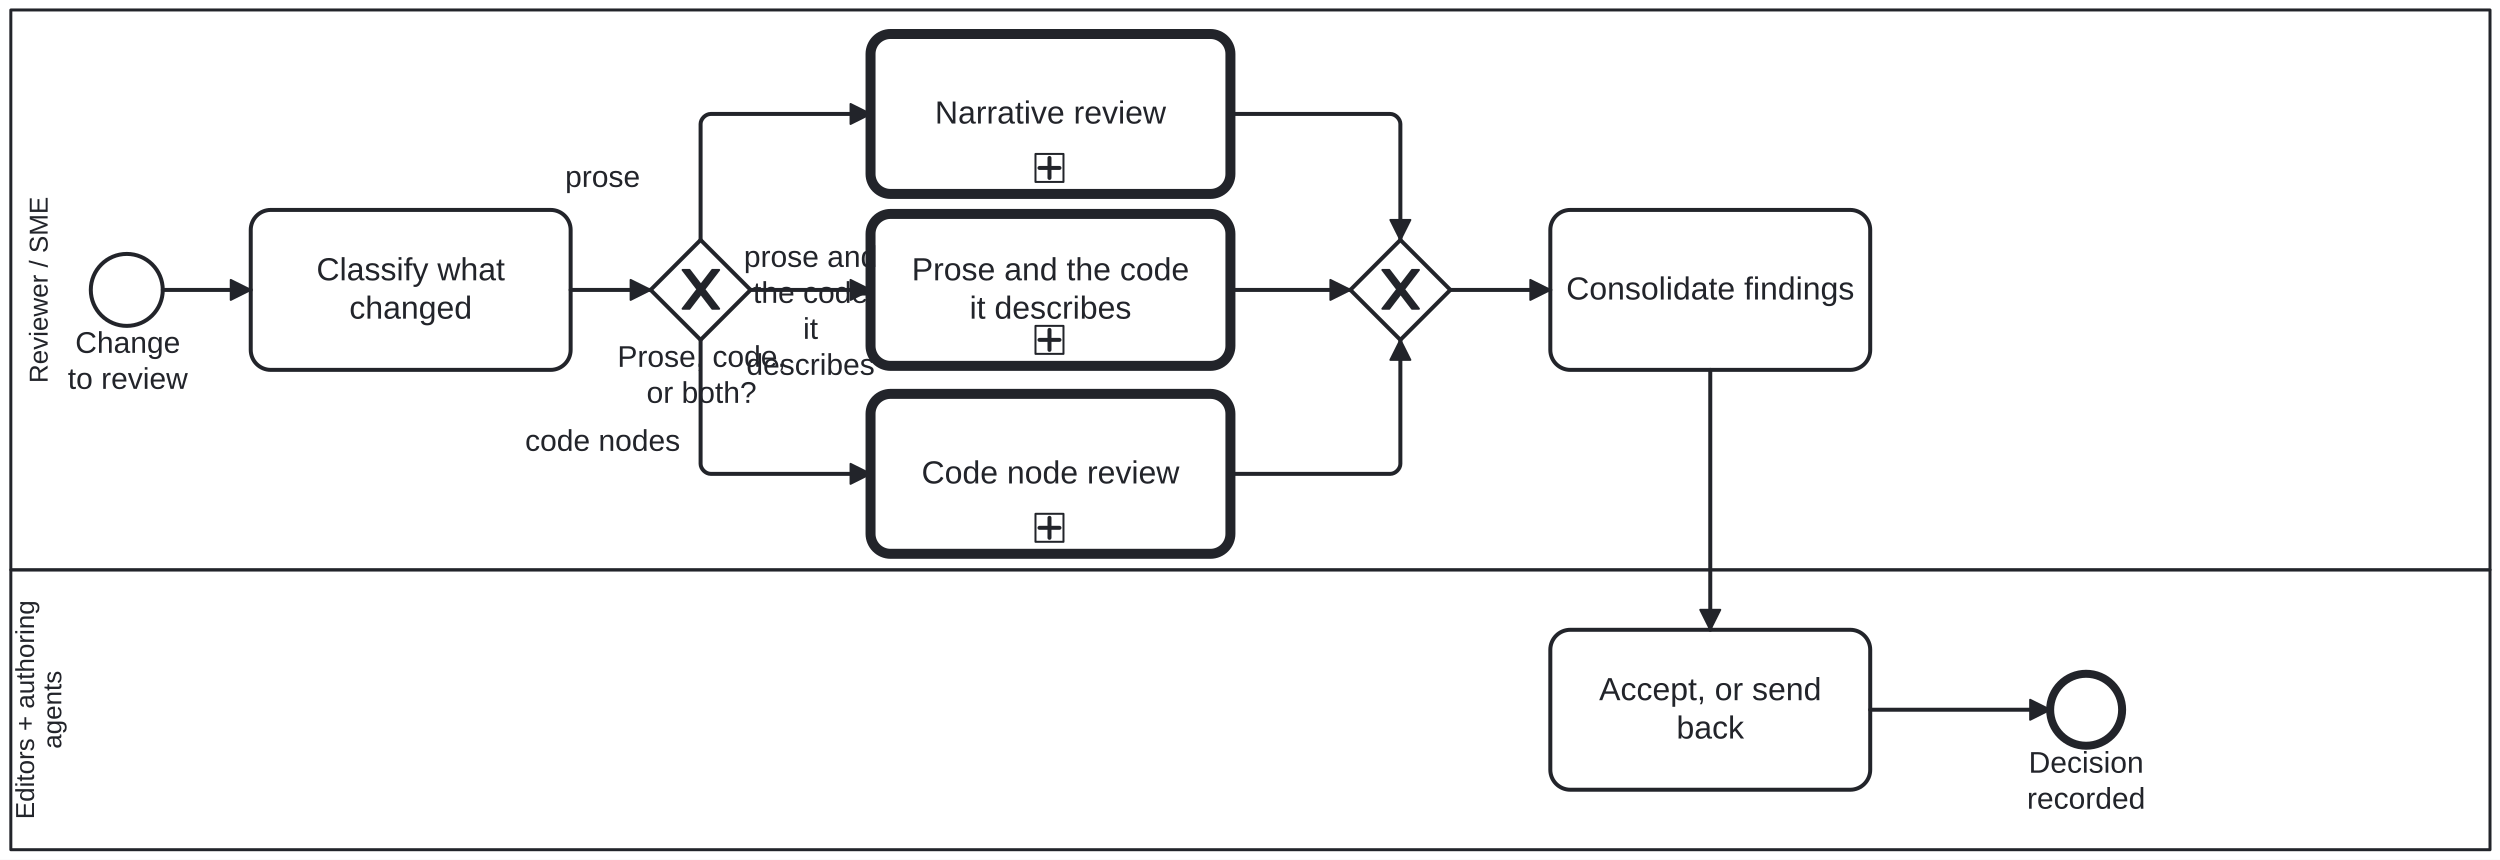
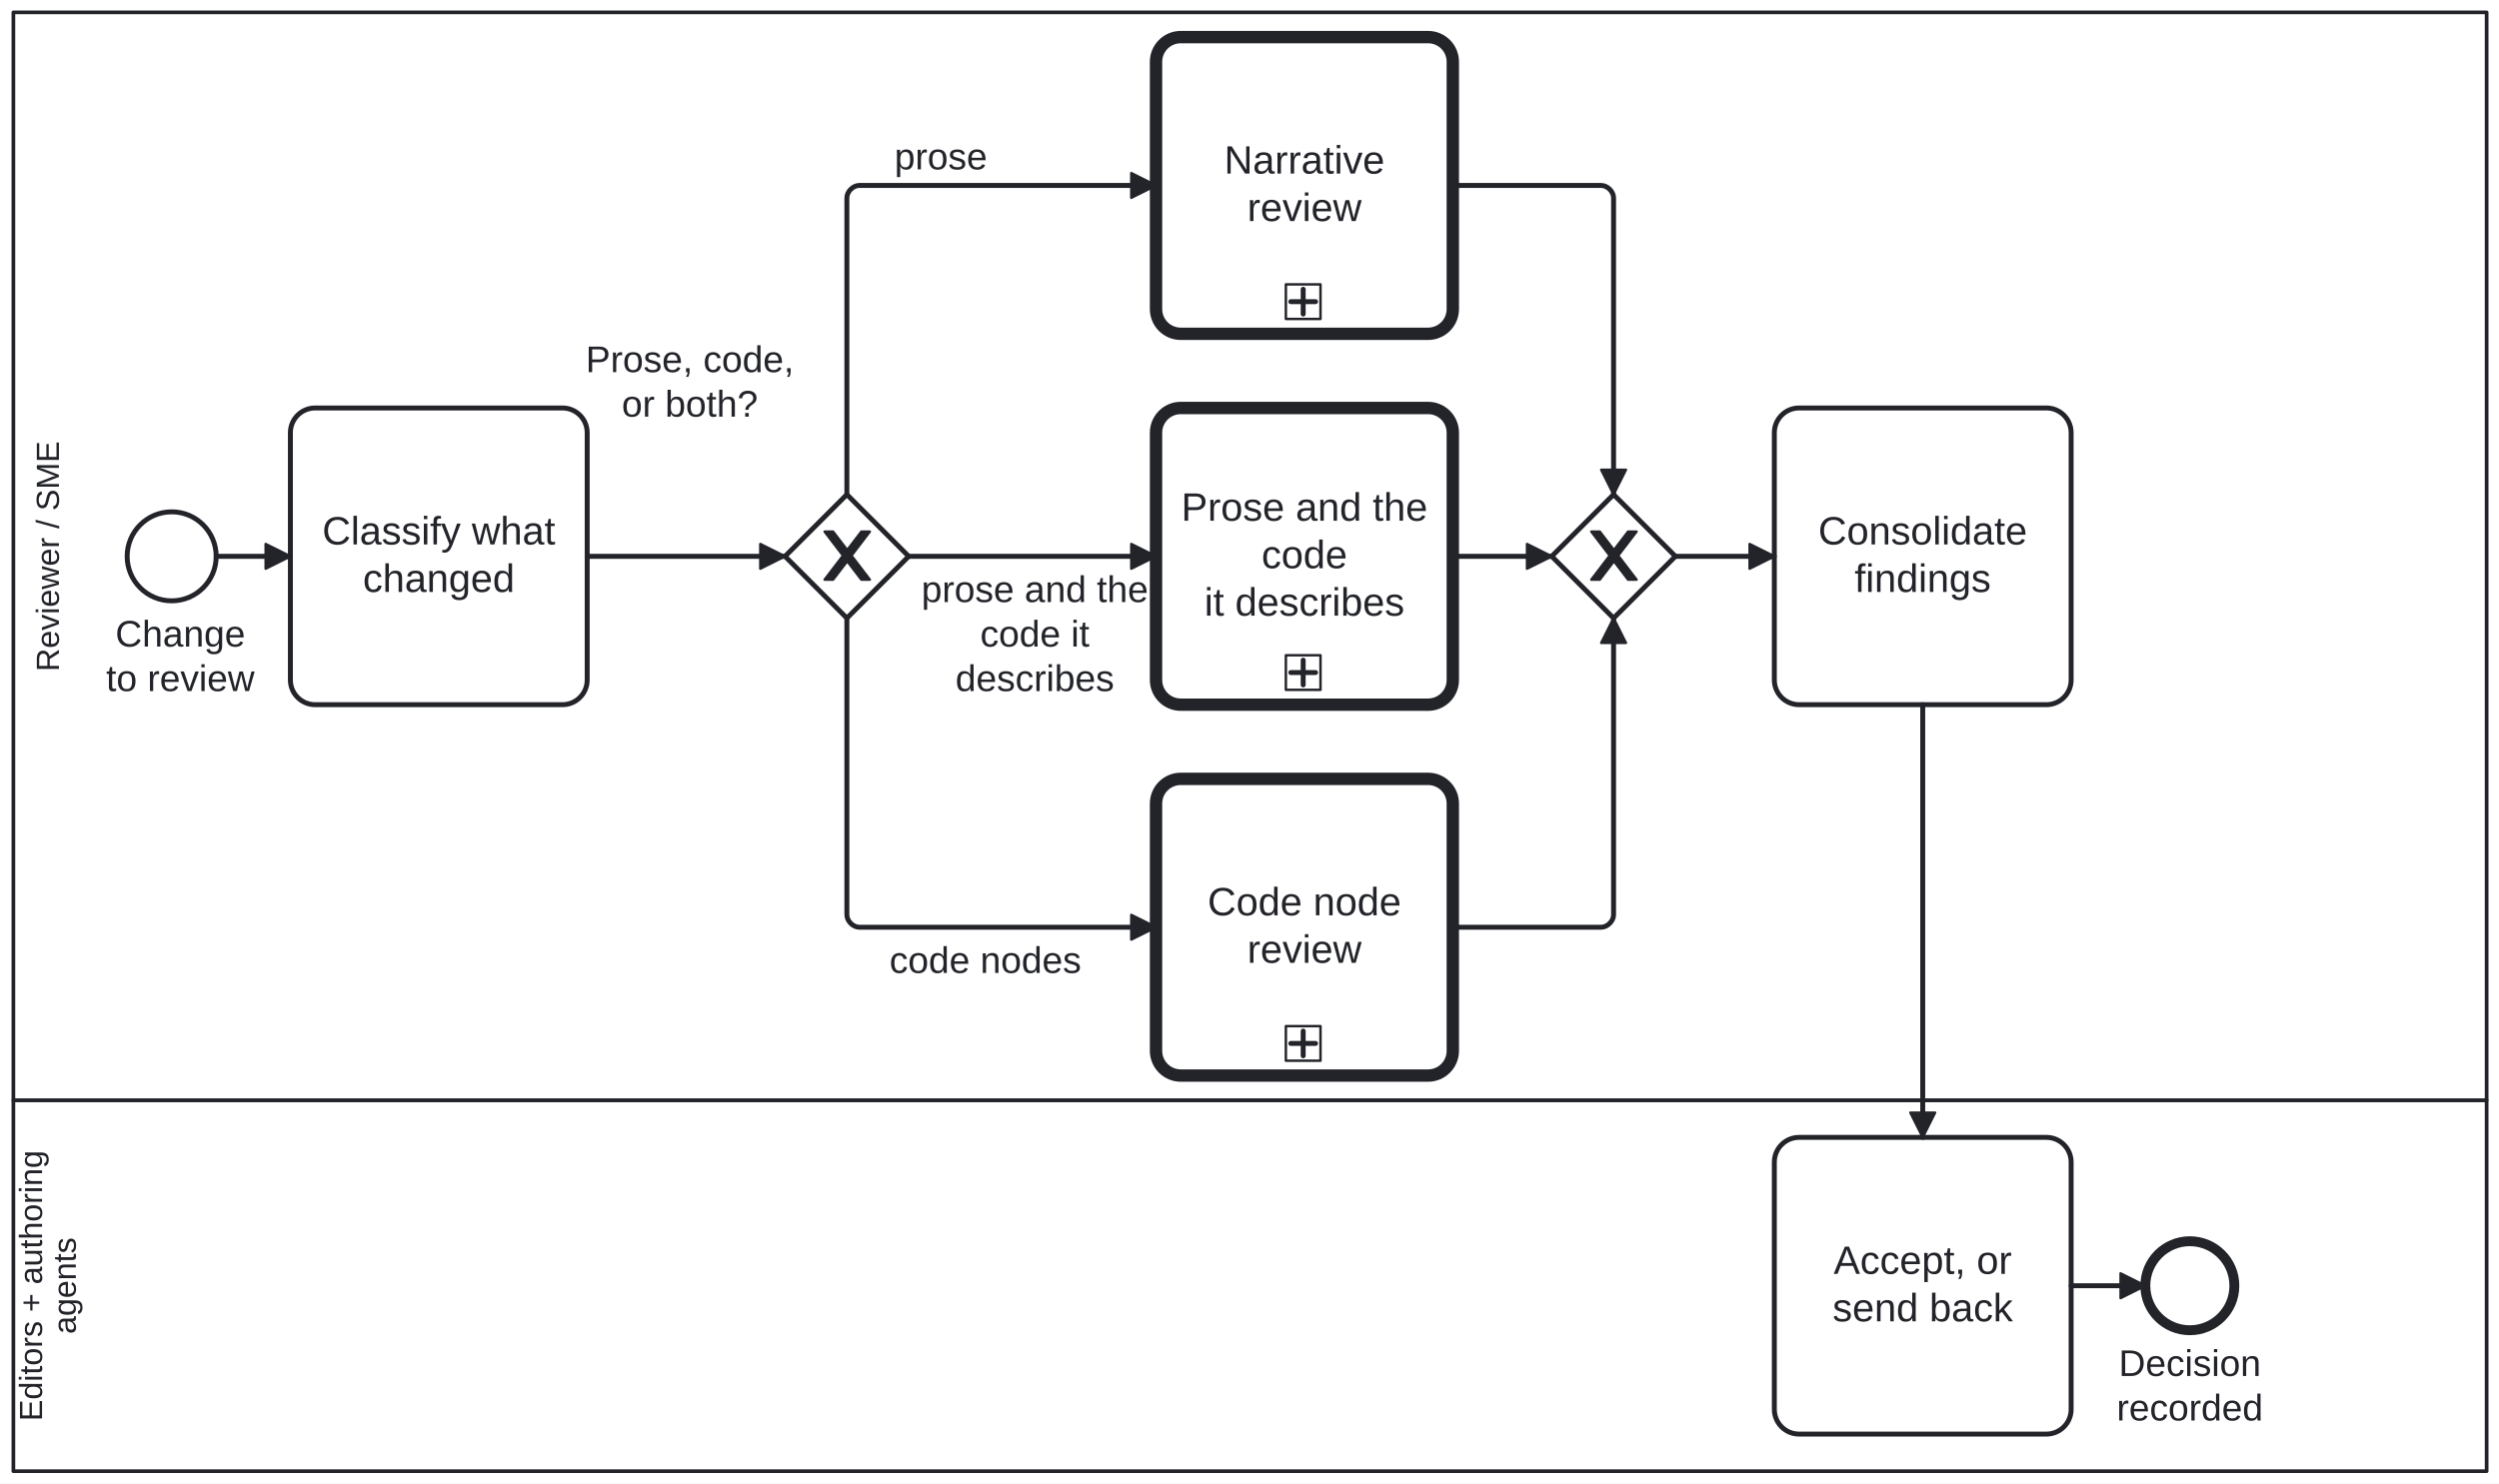
- <svg xmlns="http://www.w3.org/2000/svg" width="100%" style="max-width:100%;height:auto" viewBox="154.587 75 1250.412 430" version="1.1">
-   <rect x="154.587" y="75" width="1250.412" height="430" fill="#ffffff" />
-   <g class="djs-group">
-     <g class="djs-element djs-shape" data-element-id="Lane_EditorDecides" style="display: block;" transform="matrix(1 0 0 1 160 360)">
-       <g class="djs-visual">
-         <rect x="0" y="0" width="1240" height="140" rx="0" ry="0" style="stroke-linecap: round; stroke-linejoin: round; stroke: rgb(34, 36, 42); stroke-width: 1.5px; fill: white; fill-opacity: 0.25;" />
-         <text lineHeight="1.05" class="djs-label" transform="matrix(-1.83697e-16 -1 1 -1.83697e-16 0 140)" style="font-family: Arial, sans-serif; font-size: 13px; font-weight: normal; fill: rgb(34, 36, 42);">
-           <tspan x="15.258" y="11.588">Editors + authoring </tspan>
-           <tspan x="50.484" y="25.238">agents</tspan>
-         </text>
-       </g>
-       <rect class="djs-hit djs-hit-all" x="0" y="0" width="1240" height="140" style="fill: none; stroke-opacity: 0; stroke: white; stroke-width: 15px;" />
+ <svg xmlns="http://www.w3.org/2000/svg" width="100%" style="max-width:100%;height:auto" viewBox="154.587 75 1010.412 600" version="1.1">
+   <rect x="154.587" y="75" width="1010.412" height="600" fill="#ffffff" />
+   <g class="djs-group">
+     <g class="djs-element djs-shape" data-element-id="Lane_EditorDecides" style="display: block;" transform="matrix(1 0 0 1 160 520)">
+       <g class="djs-visual">
+         <rect x="0" y="0" width="1000" height="150" rx="0" ry="0" style="stroke-linecap: round; stroke-linejoin: round; stroke: rgb(34, 36, 42); stroke-width: 1.5px; fill: white; fill-opacity: 0.25;" />
+         <text lineHeight="1.05" class="djs-label" transform="matrix(-1.83697e-16 -1 1 -1.83697e-16 0 150)" style="font-family: Arial, sans-serif; font-size: 13px; font-weight: normal; fill: rgb(34, 36, 42);">
+           <tspan x="20.258" y="11.588">Editors + authoring </tspan>
+           <tspan x="55.484" y="25.238">agents</tspan>
+         </text>
+       </g>
+       <rect class="djs-hit djs-hit-all" x="0" y="0" width="1000" height="150" style="fill: none; stroke-opacity: 0; stroke: white; stroke-width: 15px;" />
    </g>
  </g>
  <g class="djs-group">
    <g class="djs-element djs-shape" data-element-id="Lane_Reviewer" style="display: block;" transform="matrix(1 0 0 1 160 80)">
      <g class="djs-visual">
-         <rect x="0" y="0" width="1240" height="280" rx="0" ry="0" style="stroke-linecap: round; stroke-linejoin: round; stroke: rgb(34, 36, 42); stroke-width: 1.5px; fill: white; fill-opacity: 0.25;" />
-         <text lineHeight="1.05" class="djs-label" transform="matrix(-1.83697e-16 -1 1 -1.83697e-16 0 280)" style="font-family: Arial, sans-serif; font-size: 13px; font-weight: normal; fill: rgb(34, 36, 42);">
-           <tspan x="93.405" y="18.413">Reviewer / SME</tspan>
-         </text>
-       </g>
-       <rect class="djs-hit djs-hit-all" x="0" y="0" width="1240" height="280" style="fill: none; stroke-opacity: 0; stroke: white; stroke-width: 15px;" />
-     </g>
-   </g>
-   <g class="djs-group">
-     <g class="djs-element djs-shape" data-element-id="Start_ChangeToReview" style="display: block;" transform="matrix(1 0 0 1 200 202)">
+         <rect x="0" y="0" width="1000" height="440" rx="0" ry="0" style="stroke-linecap: round; stroke-linejoin: round; stroke: rgb(34, 36, 42); stroke-width: 1.5px; fill: white; fill-opacity: 0.25;" />
+         <text lineHeight="1.05" class="djs-label" transform="matrix(-1.83697e-16 -1 1 -1.83697e-16 0 440)" style="font-family: Arial, sans-serif; font-size: 13px; font-weight: normal; fill: rgb(34, 36, 42);">
+           <tspan x="173.405" y="18.413">Reviewer / SME</tspan>
+         </text>
+       </g>
+       <rect class="djs-hit djs-hit-all" x="0" y="0" width="1000" height="440" style="fill: none; stroke-opacity: 0; stroke: white; stroke-width: 15px;" />
+     </g>
+   </g>
+   <g class="djs-group">
+     <g class="djs-element djs-shape" data-element-id="Start_ChangeToReview" style="display: block;" transform="matrix(1 0 0 1 206 282)">
      <g class="djs-visual">
        <circle cx="18" cy="18" r="18" style="stroke-linecap: round; stroke-linejoin: round; stroke: rgb(34, 36, 42); stroke-width: 2px; fill: white; fill-opacity: 0.95;" />
      </g>
      <rect class="djs-hit djs-hit-all" x="0" y="0" width="36" height="36" style="fill: none; stroke-opacity: 0; stroke: white; stroke-width: 15px;" />
    </g>
  </g>
  <g class="djs-group">
-     <g class="djs-element djs-shape" data-element-id="Start_ChangeToReview_label" style="display: block;" transform="matrix(1 0 0 1 188 238)">
+     <g class="djs-element djs-shape" data-element-id="Start_ChangeToReview_label" style="display: block;" transform="matrix(1 0 0 1 197 323)">
      <g class="djs-visual">
        <text lineHeight="1.2" class="djs-label" style="font-family: Arial, sans-serif; font-size: 15px; font-weight: normal; fill: rgb(34, 36, 42);">
          <tspan x="4.228" y="13.5">Change</tspan>
          <tspan x="0.489" y="31.5">to review</tspan>
        </text>
      </g>
      <rect class="djs-hit djs-hit-all" x="0" y="0" width="61" height="36" style="fill: none; stroke-opacity: 0; stroke: white; stroke-width: 15px;" />
    </g>
  </g>
  <g class="djs-group">
-     <g class="djs-element djs-shape" data-element-id="Task_ClassifyChange" style="display: block;" transform="matrix(1 0 0 1 280 180)">
-       <g class="djs-visual">
-         <rect x="0" y="0" width="160" height="80" rx="10" ry="10" style="stroke-linecap: round; stroke-linejoin: round; stroke: rgb(34, 36, 42); stroke-width: 2px; fill: white; fill-opacity: 0.95;" />
-         <text lineHeight="1.2" class="djs-label" style="font-family: Arial, sans-serif; font-size: 16px; font-weight: normal; fill: rgb(34, 36, 42);">
-           <tspan x="32.875" y="35.2">Classify what </tspan>
-           <tspan x="49.305" y="54.4">changed</tspan>
-         </text>
-       </g>
-       <rect class="djs-hit djs-hit-all" x="0" y="0" width="160" height="80" style="fill: none; stroke-opacity: 0; stroke: white; stroke-width: 15px;" />
-     </g>
-   </g>
-   <g class="djs-group">
-     <g class="djs-element djs-shape" data-element-id="GW_Kind" style="display: block;" transform="matrix(1 0 0 1 480 195)">
+     <g class="djs-element djs-shape" data-element-id="Task_ClassifyChange" style="display: block;" transform="matrix(1 0 0 1 272 240)">
+       <g class="djs-visual">
+         <rect x="0" y="0" width="120" height="120" rx="10" ry="10" style="stroke-linecap: round; stroke-linejoin: round; stroke: rgb(34, 36, 42); stroke-width: 2px; fill: white; fill-opacity: 0.95;" />
+         <text lineHeight="1.2" class="djs-label" style="font-family: Arial, sans-serif; font-size: 16px; font-weight: normal; fill: rgb(34, 36, 42);">
+           <tspan x="12.875" y="55.2">Classify what</tspan>
+           <tspan x="29.305" y="74.4">changed</tspan>
+         </text>
+       </g>
+       <rect class="djs-hit djs-hit-all" x="0" y="0" width="120" height="120" style="fill: none; stroke-opacity: 0; stroke: white; stroke-width: 15px;" />
+     </g>
+   </g>
+   <g class="djs-group">
+     <g class="djs-element djs-shape" data-element-id="GW_Kind" style="display: block;" transform="matrix(1 0 0 1 472 275)">
      <g class="djs-visual">
        <polygon points="25,0 50,25 25,50 0,25" style="stroke-linecap: round; stroke-linejoin: round; stroke: rgb(34, 36, 42); stroke-width: 2px; fill: white; fill-opacity: 0.95;" />
        <path d="m 16,15 7.429,9.714 -7.429,9.714 3.429,0 5.714,-7.464 5.714,7.464 3.429,0 -7.429,-9.714 7.429,-9.714 -3.429,0 -5.714,7.464 -5.714,-7.464 -3.429,0 z" style="fill: rgb(34, 36, 42); stroke-linecap: round; stroke-linejoin: round; stroke: rgb(34, 36, 42); stroke-width: 1px;" />
      </g>
      <rect class="djs-hit djs-hit-all" x="0" y="0" width="50" height="50" style="fill: none; stroke-opacity: 0; stroke: white; stroke-width: 15px;" />
    </g>
  </g>
  <g class="djs-group">
-     <g class="djs-element djs-shape" data-element-id="GW_Kind_label" style="display: block;" transform="matrix(1 0 0 1 463 245)">
+     <g class="djs-element djs-shape" data-element-id="GW_Kind_label" style="display: block;" transform="matrix(1 0 0 1 391 212)">
      <g class="djs-visual">
        <text lineHeight="1.2" class="djs-label" style="font-family: Arial, sans-serif; font-size: 15px; font-weight: normal; fill: rgb(34, 36, 42);">
          <tspan x="0.393" y="13.5">Prose, code,</tspan>
          <tspan x="14.979" y="31.5">or both?</tspan>
        </text>
      </g>
      <rect class="djs-hit djs-hit-all" x="0" y="0" width="85" height="36" style="fill: none; stroke-opacity: 0; stroke: white; stroke-width: 15px;" />
    </g>
  </g>
  <g class="djs-group">
-     <a class="fa-subprocess-link" href="https://litlfred.github.io/folio-assistant/cat-harness/process/Process_NarrativeReview" target="_top">
-       <g class="djs-element djs-shape" data-element-id="Call_NarrativeReview" style="display: block;" transform="matrix(1 0 0 1 590 92)">
+     <a class="fa-subprocess-link" href="review-narrative.svg" target="_top">
+       <g class="djs-element djs-shape" data-element-id="Call_NarrativeReview" style="display: block;" transform="matrix(1 0 0 1 622 90)">
        <g class="djs-visual">
-           <rect x="0" y="0" width="180" height="80" rx="10" ry="10" style="stroke-linecap: round; stroke-linejoin: round; stroke: rgb(34, 36, 42); stroke-width: 5px; fill: white; fill-opacity: 0.95;" />
+           <rect x="0" y="0" width="120" height="120" rx="10" ry="10" style="stroke-linecap: round; stroke-linejoin: round; stroke: rgb(34, 36, 42); stroke-width: 5px; fill: white; fill-opacity: 0.95;" />
          <text lineHeight="1.2" class="djs-label" style="font-family: Arial, sans-serif; font-size: 16px; font-weight: normal; fill: rgb(34, 36, 42);">
-             <tspan x="32.207" y="44.8">Narrative review</tspan>
+             <tspan x="27.547" y="55.2">Narrative </tspan>
+             <tspan x="36.883" y="74.4">review</tspan>
          </text>
-           <rect x="0" y="0" width="14" height="14" rx="0" ry="0" style="stroke-linecap: round; stroke-linejoin: round; stroke: rgb(34, 36, 42); stroke-width: 1px; fill: white;" transform="matrix(1 0 0 1 82.5 60)" />
-           <path data-marker="sub-process" d="m82.5,60 m 7,2 l 0,10 m -5,-5 l 10,0" style="fill: white; stroke-linecap: round; stroke-linejoin: round; stroke: rgb(34, 36, 42); stroke-width: 2px;" />
+           <rect x="0" y="0" width="14" height="14" rx="0" ry="0" style="stroke-linecap: round; stroke-linejoin: round; stroke: rgb(34, 36, 42); stroke-width: 1px; fill: white;" transform="matrix(1 0 0 1 52.5 100)" />
+           <path data-marker="sub-process" d="m52.5,100 m 7,2 l 0,10 m -5,-5 l 10,0" style="fill: white; stroke-linecap: round; stroke-linejoin: round; stroke: rgb(34, 36, 42); stroke-width: 2px;" />
        </g>
-         <rect class="djs-hit djs-hit-all" x="0" y="0" width="180" height="80" style="fill: none; stroke-opacity: 0; stroke: white; stroke-width: 15px;" />
+         <rect class="djs-hit djs-hit-all" x="0" y="0" width="120" height="120" style="fill: none; stroke-opacity: 0; stroke: white; stroke-width: 15px;" />
      </g>
    </a>
  </g>
  <g class="djs-group">
-     <a class="fa-subprocess-link" href="https://litlfred.github.io/folio-assistant/cat-harness/process/Process_CodeReview" target="_top">
-       <g class="djs-element djs-shape" data-element-id="Call_CodeReview" style="display: block;" transform="matrix(1 0 0 1 590 272)">
-         <g class="djs-visual">
-           <rect x="0" y="0" width="180" height="80" rx="10" ry="10" style="stroke-linecap: round; stroke-linejoin: round; stroke: rgb(34, 36, 42); stroke-width: 5px; fill: white; fill-opacity: 0.95;" />
-           <text lineHeight="1.2" class="djs-label" style="font-family: Arial, sans-serif; font-size: 16px; font-weight: normal; fill: rgb(34, 36, 42);">
-             <tspan x="25.516" y="44.8">Code node review</tspan>
-           </text>
-           <rect x="0" y="0" width="14" height="14" rx="0" ry="0" style="stroke-linecap: round; stroke-linejoin: round; stroke: rgb(34, 36, 42); stroke-width: 1px; fill: white;" transform="matrix(1 0 0 1 82.5 60)" />
-           <path data-marker="sub-process" d="m82.5,60 m 7,2 l 0,10 m -5,-5 l 10,0" style="fill: white; stroke-linecap: round; stroke-linejoin: round; stroke: rgb(34, 36, 42); stroke-width: 2px;" />
-         </g>
-         <rect class="djs-hit djs-hit-all" x="0" y="0" width="180" height="80" style="fill: none; stroke-opacity: 0; stroke: white; stroke-width: 15px;" />
-       </g>
-     </a>
-   </g>
-   <g class="djs-group">
-     <a class="fa-subprocess-link" href="https://litlfred.github.io/folio-assistant/cat-harness/process/Process_NarrativeCodeReview" target="_top">
-       <g class="djs-element djs-shape" data-element-id="Call_NarrativeCodeReview" style="display: block;" transform="matrix(1 0 0 1 590 182)">
-         <g class="djs-visual">
-           <rect x="0" y="0" width="180" height="76" rx="10" ry="10" style="stroke-linecap: round; stroke-linejoin: round; stroke: rgb(34, 36, 42); stroke-width: 5px; fill: white; fill-opacity: 0.95;" />
-           <text lineHeight="1.2" class="djs-label" style="font-family: Arial, sans-serif; font-size: 16px; font-weight: normal; fill: rgb(34, 36, 42);">
-             <tspan x="20.617" y="33.2">Prose and the code</tspan>
-             <tspan x="49.539" y="52.4">it describes</tspan>
-           </text>
-           <rect x="0" y="0" width="14" height="14" rx="0" ry="0" style="stroke-linecap: round; stroke-linejoin: round; stroke: rgb(34, 36, 42); stroke-width: 1px; fill: white;" transform="matrix(1 0 0 1 82.5 56)" />
-           <path data-marker="sub-process" d="m82.5,56 m 7,2 l 0,10 m -5,-5 l 10,0" style="fill: white; stroke-linecap: round; stroke-linejoin: round; stroke: rgb(34, 36, 42); stroke-width: 2px;" />
-         </g>
-         <rect class="djs-hit djs-hit-all" x="0" y="0" width="180" height="76" style="fill: none; stroke-opacity: 0; stroke: white; stroke-width: 15px;" />
-       </g>
-     </a>
-   </g>
-   <g class="djs-group">
-     <g class="djs-element djs-shape" data-element-id="GW_Join" style="display: block;" transform="matrix(1 0 0 1 830 195)">
+     <g class="djs-element djs-shape" data-element-id="Call_CodeReview" style="display: block;" transform="matrix(1 0 0 1 622 390)">
+       <g class="djs-visual">
+         <rect x="0" y="0" width="120" height="120" rx="10" ry="10" style="stroke-linecap: round; stroke-linejoin: round; stroke: rgb(34, 36, 42); stroke-width: 5px; fill: white; fill-opacity: 0.95;" />
+         <text lineHeight="1.2" class="djs-label" style="font-family: Arial, sans-serif; font-size: 16px; font-weight: normal; fill: rgb(34, 36, 42);">
+           <tspan x="20.855" y="55.2">Code node </tspan>
+           <tspan x="36.883" y="74.4">review</tspan>
+         </text>
+         <rect x="0" y="0" width="14" height="14" rx="0" ry="0" style="stroke-linecap: round; stroke-linejoin: round; stroke: rgb(34, 36, 42); stroke-width: 1px; fill: white;" transform="matrix(1 0 0 1 52.5 100)" />
+         <path data-marker="sub-process" d="m52.5,100 m 7,2 l 0,10 m -5,-5 l 10,0" style="fill: white; stroke-linecap: round; stroke-linejoin: round; stroke: rgb(34, 36, 42); stroke-width: 2px;" />
+       </g>
+       <rect class="djs-hit djs-hit-all" x="0" y="0" width="120" height="120" style="fill: none; stroke-opacity: 0; stroke: white; stroke-width: 15px;" />
+     </g>
+   </g>
+   <g class="djs-group">
+     <g class="djs-element djs-shape" data-element-id="Call_NarrativeCodeReview" style="display: block;" transform="matrix(1 0 0 1 622 240)">
+       <g class="djs-visual">
+         <rect x="0" y="0" width="120" height="120" rx="10" ry="10" style="stroke-linecap: round; stroke-linejoin: round; stroke: rgb(34, 36, 42); stroke-width: 5px; fill: white; fill-opacity: 0.95;" />
+         <text lineHeight="1.2" class="djs-label" style="font-family: Arial, sans-serif; font-size: 16px; font-weight: normal; fill: rgb(34, 36, 42);">
+           <tspan x="10.188" y="45.6">Prose and the</tspan>
+           <tspan x="42.652" y="64.8">code</tspan>
+           <tspan x="19.539" y="84">it describes</tspan>
+         </text>
+         <rect x="0" y="0" width="14" height="14" rx="0" ry="0" style="stroke-linecap: round; stroke-linejoin: round; stroke: rgb(34, 36, 42); stroke-width: 1px; fill: white;" transform="matrix(1 0 0 1 52.5 100)" />
+         <path data-marker="sub-process" d="m52.5,100 m 7,2 l 0,10 m -5,-5 l 10,0" style="fill: white; stroke-linecap: round; stroke-linejoin: round; stroke: rgb(34, 36, 42); stroke-width: 2px;" />
+       </g>
+       <rect class="djs-hit djs-hit-all" x="0" y="0" width="120" height="120" style="fill: none; stroke-opacity: 0; stroke: white; stroke-width: 15px;" />
+     </g>
+   </g>
+   <g class="djs-group">
+     <g class="djs-element djs-shape" data-element-id="GW_Join" style="display: block;" transform="matrix(1 0 0 1 782 275)">
      <g class="djs-visual">
        <polygon points="25,0 50,25 25,50 0,25" style="stroke-linecap: round; stroke-linejoin: round; stroke: rgb(34, 36, 42); stroke-width: 2px; fill: white; fill-opacity: 0.95;" />
        <path d="m 16,15 7.429,9.714 -7.429,9.714 3.429,0 5.714,-7.464 5.714,7.464 3.429,0 -7.429,-9.714 7.429,-9.714 -3.429,0 -5.714,7.464 -5.714,-7.464 -3.429,0 z" style="fill: rgb(34, 36, 42); stroke-linecap: round; stroke-linejoin: round; stroke: rgb(34, 36, 42); stroke-width: 1px;" />
      </g>
      <rect class="djs-hit djs-hit-all" x="0" y="0" width="50" height="50" style="fill: none; stroke-opacity: 0; stroke: white; stroke-width: 15px;" />
    </g>
  </g>
  <g class="djs-group">
-     <g class="djs-element djs-shape" data-element-id="Task_Consolidate" style="display: block;" transform="matrix(1 0 0 1 930 180)">
-       <g class="djs-visual">
-         <rect x="0" y="0" width="160" height="80" rx="10" ry="10" style="stroke-linecap: round; stroke-linejoin: round; stroke: rgb(34, 36, 42); stroke-width: 2px; fill: white; fill-opacity: 0.95;" />
-         <text lineHeight="1.2" class="djs-label" style="font-family: Arial, sans-serif; font-size: 16px; font-weight: normal; fill: rgb(34, 36, 42);">
-           <tspan x="7.953" y="44.8">Consolidate findings</tspan>
-         </text>
-       </g>
-       <rect class="djs-hit djs-hit-all" x="0" y="0" width="160" height="80" style="fill: none; stroke-opacity: 0; stroke: white; stroke-width: 15px;" />
-     </g>
-   </g>
-   <g class="djs-group">
-     <g class="djs-element djs-shape" data-element-id="Task_EditorDecides" style="display: block;" transform="matrix(1 0 0 1 930 390)">
-       <g class="djs-visual">
-         <rect x="0" y="0" width="160" height="80" rx="10" ry="10" style="stroke-linecap: round; stroke-linejoin: round; stroke: rgb(34, 36, 42); stroke-width: 2px; fill: white; fill-opacity: 0.95;" />
-         <text lineHeight="1.2" class="djs-label" style="font-family: Arial, sans-serif; font-size: 16px; font-weight: normal; fill: rgb(34, 36, 42);">
-           <tspan x="24.414" y="35.2">Accept, or send </tspan>
-           <tspan x="63.102" y="54.4">back</tspan>
-         </text>
-       </g>
-       <rect class="djs-hit djs-hit-all" x="0" y="0" width="160" height="80" style="fill: none; stroke-opacity: 0; stroke: white; stroke-width: 15px;" />
-     </g>
-   </g>
-   <g class="djs-group">
-     <g class="djs-element djs-shape" data-element-id="End_Reviewed" style="display: block;" transform="matrix(1 0 0 1 1180 412)">
+     <g class="djs-element djs-shape" data-element-id="Task_Consolidate" style="display: block;" transform="matrix(1 0 0 1 872 240)">
+       <g class="djs-visual">
+         <rect x="0" y="0" width="120" height="120" rx="10" ry="10" style="stroke-linecap: round; stroke-linejoin: round; stroke: rgb(34, 36, 42); stroke-width: 2px; fill: white; fill-opacity: 0.95;" />
+         <text lineHeight="1.2" class="djs-label" style="font-family: Arial, sans-serif; font-size: 16px; font-weight: normal; fill: rgb(34, 36, 42);">
+           <tspan x="17.75" y="55.2">Consolidate </tspan>
+           <tspan x="32.426" y="74.4">findings</tspan>
+         </text>
+       </g>
+       <rect class="djs-hit djs-hit-all" x="0" y="0" width="120" height="120" style="fill: none; stroke-opacity: 0; stroke: white; stroke-width: 15px;" />
+     </g>
+   </g>
+   <g class="djs-group">
+     <g class="djs-element djs-shape" data-element-id="Task_EditorDecides" style="display: block;" transform="matrix(1 0 0 1 872 535)">
+       <g class="djs-visual">
+         <rect x="0" y="0" width="120" height="120" rx="10" ry="10" style="stroke-linecap: round; stroke-linejoin: round; stroke: rgb(34, 36, 42); stroke-width: 2px; fill: white; fill-opacity: 0.95;" />
+         <text lineHeight="1.2" class="djs-label" style="font-family: Arial, sans-serif; font-size: 16px; font-weight: normal; fill: rgb(34, 36, 42);">
+           <tspan x="23.984" y="55.2">Accept, or </tspan>
+           <tspan x="23.531" y="74.4">send back</tspan>
+         </text>
+       </g>
+       <rect class="djs-hit djs-hit-all" x="0" y="0" width="120" height="120" style="fill: none; stroke-opacity: 0; stroke: white; stroke-width: 15px;" />
+     </g>
+   </g>
+   <g class="djs-group">
+     <g class="djs-element djs-shape" data-element-id="End_Reviewed" style="display: block;" transform="matrix(1 0 0 1 1022 577)">
      <g class="djs-visual">
        <circle cx="18" cy="18" r="18" style="stroke-linecap: round; stroke-linejoin: round; stroke: rgb(34, 36, 42); stroke-width: 4px; fill: white; fill-opacity: 0.95;" />
      </g>
      <rect class="djs-hit djs-hit-all" x="0" y="0" width="36" height="36" style="fill: none; stroke-opacity: 0; stroke: white; stroke-width: 15px;" />
    </g>
  </g>
  <g class="djs-group">
-     <g class="djs-element djs-shape" data-element-id="End_Reviewed_label" style="display: block;" transform="matrix(1 0 0 1 1168 448)">
+     <g class="djs-element djs-shape" data-element-id="End_Reviewed_label" style="display: block;" transform="matrix(1 0 0 1 1010 618)">
      <g class="djs-visual">
        <text lineHeight="1.2" class="djs-label" style="font-family: Arial, sans-serif; font-size: 15px; font-weight: normal; fill: rgb(34, 36, 42);">
          <tspan x="1.238" y="13.5">Decision</tspan>
          <tspan x="0.399" y="31.5">recorded</tspan>
        </text>
      </g>
      <rect class="djs-hit djs-hit-all" x="0" y="0" width="60" height="36" style="fill: none; stroke-opacity: 0; stroke: white; stroke-width: 15px;" />
    </g>
  </g>
  <g class="djs-group">
    <g class="djs-element djs-connection" data-element-id="F_R1" style="display: block;">
      <g class="djs-visual">
        <defs>
-           <marker id="folio-marker-1" viewBox="0 0 20 20" refX="11" refY="10" markerWidth="10" markerHeight="10" orient="auto">
-             <path d="M 1 5 L 11 10 L 1 15 Z" style="stroke-linecap: round; stroke-linejoin: round; stroke: rgb(34, 36, 42); stroke-width: 1px; fill: rgb(34, 36, 42);" />
-           </marker>
-         </defs>
-         <path data-corner-radius="5" style="fill: none; stroke-linecap: round; stroke-linejoin: round; stroke: rgb(34, 36, 42); stroke-width: 2px; marker-end: url('#folio-marker-1');" d="M236,220L280,220" />
-       </g>
-       <path d="M236,220L280,220" class="djs-hit djs-hit-stroke" style="fill: none; stroke-opacity: 0; stroke: white; stroke-width: 15px;" />
+           <marker id="bpmn-marker-1" viewBox="0 0 20 20" refX="11" refY="10" markerWidth="10" markerHeight="10" orient="auto">
+             <path d="M 1 5 L 11 10 L 1 15 Z" style="stroke-linecap: round; stroke-linejoin: round; stroke: rgb(34, 36, 42); stroke-width: 1px; fill: rgb(34, 36, 42);" />
+           </marker>
+         </defs>
+         <path data-corner-radius="5" style="fill: none; stroke-linecap: round; stroke-linejoin: round; stroke: rgb(34, 36, 42); stroke-width: 2px; marker-end: url('#bpmn-marker-1');" d="M242,300L272,300" />
+       </g>
+       <path d="M242,300L272,300" class="djs-hit djs-hit-stroke" style="fill: none; stroke-opacity: 0; stroke: white; stroke-width: 15px;" />
    </g>
  </g>
  <g class="djs-group">
    <g class="djs-element djs-connection" data-element-id="F_R2" style="display: block;">
      <g class="djs-visual">
        <defs>
-           <marker id="folio-marker-2" viewBox="0 0 20 20" refX="11" refY="10" markerWidth="10" markerHeight="10" orient="auto">
-             <path d="M 1 5 L 11 10 L 1 15 Z" style="stroke-linecap: round; stroke-linejoin: round; stroke: rgb(34, 36, 42); stroke-width: 1px; fill: rgb(34, 36, 42);" />
-           </marker>
-         </defs>
-         <path data-corner-radius="5" style="fill: none; stroke-linecap: round; stroke-linejoin: round; stroke: rgb(34, 36, 42); stroke-width: 2px; marker-end: url('#folio-marker-2');" d="M440,220L480,220" />
-       </g>
-       <path d="M440,220L480,220" class="djs-hit djs-hit-stroke" style="fill: none; stroke-opacity: 0; stroke: white; stroke-width: 15px;" />
+           <marker id="bpmn-marker-2" viewBox="0 0 20 20" refX="11" refY="10" markerWidth="10" markerHeight="10" orient="auto">
+             <path d="M 1 5 L 11 10 L 1 15 Z" style="stroke-linecap: round; stroke-linejoin: round; stroke: rgb(34, 36, 42); stroke-width: 1px; fill: rgb(34, 36, 42);" />
+           </marker>
+         </defs>
+         <path data-corner-radius="5" style="fill: none; stroke-linecap: round; stroke-linejoin: round; stroke: rgb(34, 36, 42); stroke-width: 2px; marker-end: url('#bpmn-marker-2');" d="M392,300L472,300" />
+       </g>
+       <path d="M392,300L472,300" class="djs-hit djs-hit-stroke" style="fill: none; stroke-opacity: 0; stroke: white; stroke-width: 15px;" />
    </g>
  </g>
  <g class="djs-group">
    <g class="djs-element djs-connection" data-element-id="F_R3" style="display: block;">
      <g class="djs-visual">
        <defs>
-           <marker id="folio-marker-3" viewBox="0 0 20 20" refX="11" refY="10" markerWidth="10" markerHeight="10" orient="auto">
-             <path d="M 1 5 L 11 10 L 1 15 Z" style="stroke-linecap: round; stroke-linejoin: round; stroke: rgb(34, 36, 42); stroke-width: 1px; fill: rgb(34, 36, 42);" />
-           </marker>
-         </defs>
-         <path data-corner-radius="5" style="fill: none; stroke-linecap: round; stroke-linejoin: round; stroke: rgb(34, 36, 42); stroke-width: 2px; marker-end: url('#folio-marker-3');" d="M505,195L505,137C505,134.5,507.5,132,510,132L590,132" />
-       </g>
-       <path d="M505,195L505,132L590,132" class="djs-hit djs-hit-stroke" style="fill: none; stroke-opacity: 0; stroke: white; stroke-width: 15px;" />
-     </g>
-   </g>
-   <g class="djs-group">
-     <g class="djs-element djs-shape" data-element-id="F_R3_label" style="display: block;" transform="matrix(1 0 0 1 437 155)">
+           <marker id="bpmn-marker-3" viewBox="0 0 20 20" refX="11" refY="10" markerWidth="10" markerHeight="10" orient="auto">
+             <path d="M 1 5 L 11 10 L 1 15 Z" style="stroke-linecap: round; stroke-linejoin: round; stroke: rgb(34, 36, 42); stroke-width: 1px; fill: rgb(34, 36, 42);" />
+           </marker>
+         </defs>
+         <path data-corner-radius="5" style="fill: none; stroke-linecap: round; stroke-linejoin: round; stroke: rgb(34, 36, 42); stroke-width: 2px; marker-end: url('#bpmn-marker-3');" d="M497,275L497,155C497,152.5,499.5,150,502,150L622,150" />
+       </g>
+       <path d="M497,275L497,150L622,150" class="djs-hit djs-hit-stroke" style="fill: none; stroke-opacity: 0; stroke: white; stroke-width: 15px;" />
+     </g>
+   </g>
+   <g class="djs-group">
+     <g class="djs-element djs-shape" data-element-id="F_R3_label" style="display: block;" transform="matrix(1 0 0 1 516 130)">
      <g class="djs-visual">
        <text lineHeight="1.2" class="djs-label" style="font-family: Arial, sans-serif; font-size: 15px; font-weight: normal; fill: rgb(34, 36, 42);">
          <tspan x="0.239" y="13.5">prose</tspan>
        </text>
      </g>
      <rect class="djs-hit djs-hit-all" x="0" y="0" width="38" height="18" style="fill: none; stroke-opacity: 0; stroke: white; stroke-width: 15px;" />
    </g>
  </g>
  <g class="djs-group">
    <g class="djs-element djs-connection" data-element-id="F_R4" style="display: block;">
      <g class="djs-visual">
        <defs>
-           <marker id="folio-marker-4" viewBox="0 0 20 20" refX="11" refY="10" markerWidth="10" markerHeight="10" orient="auto">
-             <path d="M 1 5 L 11 10 L 1 15 Z" style="stroke-linecap: round; stroke-linejoin: round; stroke: rgb(34, 36, 42); stroke-width: 1px; fill: rgb(34, 36, 42);" />
-           </marker>
-         </defs>
-         <path data-corner-radius="5" style="fill: none; stroke-linecap: round; stroke-linejoin: round; stroke: rgb(34, 36, 42); stroke-width: 2px; marker-end: url('#folio-marker-4');" d="M505,245L505,307C505,309.5,507.5,312,510,312L590,312" />
-       </g>
-       <path d="M505,245L505,312L590,312" class="djs-hit djs-hit-stroke" style="fill: none; stroke-opacity: 0; stroke: white; stroke-width: 15px;" />
-     </g>
-   </g>
-   <g class="djs-group">
-     <g class="djs-element djs-shape" data-element-id="F_R4_label" style="display: block;" transform="matrix(1 0 0 1 417 287)">
+           <marker id="bpmn-marker-4" viewBox="0 0 20 20" refX="11" refY="10" markerWidth="10" markerHeight="10" orient="auto">
+             <path d="M 1 5 L 11 10 L 1 15 Z" style="stroke-linecap: round; stroke-linejoin: round; stroke: rgb(34, 36, 42); stroke-width: 1px; fill: rgb(34, 36, 42);" />
+           </marker>
+         </defs>
+         <path data-corner-radius="5" style="fill: none; stroke-linecap: round; stroke-linejoin: round; stroke: rgb(34, 36, 42); stroke-width: 2px; marker-end: url('#bpmn-marker-4');" d="M497,325L497,445C497,447.5,499.5,450,502,450L622,450" />
+       </g>
+       <path d="M497,325L497,450L622,450" class="djs-hit djs-hit-stroke" style="fill: none; stroke-opacity: 0; stroke: white; stroke-width: 15px;" />
+     </g>
+   </g>
+   <g class="djs-group">
+     <g class="djs-element djs-shape" data-element-id="F_R4_label" style="display: block;" transform="matrix(1 0 0 1 514 455)">
      <g class="djs-visual">
        <text lineHeight="1.2" class="djs-label" style="font-family: Arial, sans-serif; font-size: 15px; font-weight: normal; fill: rgb(34, 36, 42);">
          <tspan x="0.218" y="13.5">code nodes</tspan>
        </text>
      </g>
      <rect class="djs-hit djs-hit-all" x="0" y="0" width="78" height="18" style="fill: none; stroke-opacity: 0; stroke: white; stroke-width: 15px;" />
    </g>
  </g>
  <g class="djs-group">
    <g class="djs-element djs-connection" data-element-id="F_R10" style="display: block;">
      <g class="djs-visual">
        <defs>
-           <marker id="folio-marker-5" viewBox="0 0 20 20" refX="11" refY="10" markerWidth="10" markerHeight="10" orient="auto">
-             <path d="M 1 5 L 11 10 L 1 15 Z" style="stroke-linecap: round; stroke-linejoin: round; stroke: rgb(34, 36, 42); stroke-width: 1px; fill: rgb(34, 36, 42);" />
-           </marker>
-         </defs>
-         <path data-corner-radius="5" style="fill: none; stroke-linecap: round; stroke-linejoin: round; stroke: rgb(34, 36, 42); stroke-width: 2px; marker-end: url('#folio-marker-5');" d="M530,220L590,220" />
-       </g>
-       <path d="M530,220L590,220" class="djs-hit djs-hit-stroke" style="fill: none; stroke-opacity: 0; stroke: white; stroke-width: 15px;" />
-     </g>
-   </g>
-   <g class="djs-group">
-     <g class="djs-element djs-shape" data-element-id="F_R10_label" style="display: block;" transform="matrix(1 0 0 1 525 195)">
-       <g class="djs-visual">
-         <text lineHeight="1.2" class="djs-label" style="font-family: Arial, sans-serif; font-size: 15px; font-weight: normal; fill: rgb(34, 36, 42);">
-           <tspan x="1.642" y="13.5">prose and </tspan>
-           <tspan x="6.227" y="31.5">the code </tspan>
-           <tspan x="31.25" y="49.5">it </tspan>
-           <tspan x="2.902" y="67.5">describes</tspan>
-         </text>
-       </g>
-       <rect class="djs-hit djs-hit-all" x="0" y="0" width="70" height="54" style="fill: none; stroke-opacity: 0; stroke: white; stroke-width: 15px;" />
+           <marker id="bpmn-marker-5" viewBox="0 0 20 20" refX="11" refY="10" markerWidth="10" markerHeight="10" orient="auto">
+             <path d="M 1 5 L 11 10 L 1 15 Z" style="stroke-linecap: round; stroke-linejoin: round; stroke: rgb(34, 36, 42); stroke-width: 1px; fill: rgb(34, 36, 42);" />
+           </marker>
+         </defs>
+         <path data-corner-radius="5" style="fill: none; stroke-linecap: round; stroke-linejoin: round; stroke: rgb(34, 36, 42); stroke-width: 2px; marker-end: url('#bpmn-marker-5');" d="M522,300L622,300" />
+       </g>
+       <path d="M522,300L622,300" class="djs-hit djs-hit-stroke" style="fill: none; stroke-opacity: 0; stroke: white; stroke-width: 15px;" />
+     </g>
+   </g>
+   <g class="djs-group">
+     <g class="djs-element djs-shape" data-element-id="F_R10_label" style="display: block;" transform="matrix(1 0 0 1 527 305)">
+       <g class="djs-visual">
+         <text lineHeight="1.2" class="djs-label" style="font-family: Arial, sans-serif; font-size: 15px; font-weight: normal; fill: rgb(34, 36, 42);">
+           <tspan x="0.132" y="13.5">prose and the</tspan>
+           <tspan x="23.903" y="31.5">code it </tspan>
+           <tspan x="13.902" y="49.5">describes</tspan>
+         </text>
+       </g>
+       <rect class="djs-hit djs-hit-all" x="0" y="0" width="92" height="54" style="fill: none; stroke-opacity: 0; stroke: white; stroke-width: 15px;" />
    </g>
  </g>
  <g class="djs-group">
    <g class="djs-element djs-connection" data-element-id="F_R5" style="display: block;">
      <g class="djs-visual">
        <defs>
-           <marker id="folio-marker-6" viewBox="0 0 20 20" refX="11" refY="10" markerWidth="10" markerHeight="10" orient="auto">
-             <path d="M 1 5 L 11 10 L 1 15 Z" style="stroke-linecap: round; stroke-linejoin: round; stroke: rgb(34, 36, 42); stroke-width: 1px; fill: rgb(34, 36, 42);" />
-           </marker>
-         </defs>
-         <path data-corner-radius="5" style="fill: none; stroke-linecap: round; stroke-linejoin: round; stroke: rgb(34, 36, 42); stroke-width: 2px; marker-end: url('#folio-marker-6');" d="M770,132L850,132C852.5,132,855,134.5,855,137L855,195" />
-       </g>
-       <path d="M770,132L855,132L855,195" class="djs-hit djs-hit-stroke" style="fill: none; stroke-opacity: 0; stroke: white; stroke-width: 15px;" />
+           <marker id="bpmn-marker-6" viewBox="0 0 20 20" refX="11" refY="10" markerWidth="10" markerHeight="10" orient="auto">
+             <path d="M 1 5 L 11 10 L 1 15 Z" style="stroke-linecap: round; stroke-linejoin: round; stroke: rgb(34, 36, 42); stroke-width: 1px; fill: rgb(34, 36, 42);" />
+           </marker>
+         </defs>
+         <path data-corner-radius="5" style="fill: none; stroke-linecap: round; stroke-linejoin: round; stroke: rgb(34, 36, 42); stroke-width: 2px; marker-end: url('#bpmn-marker-6');" d="M742,150L802,150C804.5,150,807,152.5,807,155L807,275" />
+       </g>
+       <path d="M742,150L807,150L807,275" class="djs-hit djs-hit-stroke" style="fill: none; stroke-opacity: 0; stroke: white; stroke-width: 15px;" />
    </g>
  </g>
  <g class="djs-group">
    <g class="djs-element djs-connection" data-element-id="F_R11" style="display: block;">
      <g class="djs-visual">
        <defs>
-           <marker id="folio-marker-7" viewBox="0 0 20 20" refX="11" refY="10" markerWidth="10" markerHeight="10" orient="auto">
-             <path d="M 1 5 L 11 10 L 1 15 Z" style="stroke-linecap: round; stroke-linejoin: round; stroke: rgb(34, 36, 42); stroke-width: 1px; fill: rgb(34, 36, 42);" />
-           </marker>
-         </defs>
-         <path data-corner-radius="5" style="fill: none; stroke-linecap: round; stroke-linejoin: round; stroke: rgb(34, 36, 42); stroke-width: 2px; marker-end: url('#folio-marker-7');" d="M770,220L830,220" />
-       </g>
-       <path d="M770,220L830,220" class="djs-hit djs-hit-stroke" style="fill: none; stroke-opacity: 0; stroke: white; stroke-width: 15px;" />
+           <marker id="bpmn-marker-7" viewBox="0 0 20 20" refX="11" refY="10" markerWidth="10" markerHeight="10" orient="auto">
+             <path d="M 1 5 L 11 10 L 1 15 Z" style="stroke-linecap: round; stroke-linejoin: round; stroke: rgb(34, 36, 42); stroke-width: 1px; fill: rgb(34, 36, 42);" />
+           </marker>
+         </defs>
+         <path data-corner-radius="5" style="fill: none; stroke-linecap: round; stroke-linejoin: round; stroke: rgb(34, 36, 42); stroke-width: 2px; marker-end: url('#bpmn-marker-7');" d="M742,300L782,300" />
+       </g>
+       <path d="M742,300L782,300" class="djs-hit djs-hit-stroke" style="fill: none; stroke-opacity: 0; stroke: white; stroke-width: 15px;" />
    </g>
  </g>
  <g class="djs-group">
    <g class="djs-element djs-connection" data-element-id="F_R6" style="display: block;">
      <g class="djs-visual">
        <defs>
-           <marker id="folio-marker-8" viewBox="0 0 20 20" refX="11" refY="10" markerWidth="10" markerHeight="10" orient="auto">
-             <path d="M 1 5 L 11 10 L 1 15 Z" style="stroke-linecap: round; stroke-linejoin: round; stroke: rgb(34, 36, 42); stroke-width: 1px; fill: rgb(34, 36, 42);" />
-           </marker>
-         </defs>
-         <path data-corner-radius="5" style="fill: none; stroke-linecap: round; stroke-linejoin: round; stroke: rgb(34, 36, 42); stroke-width: 2px; marker-end: url('#folio-marker-8');" d="M770,312L850,312C852.5,312,855,309.5,855,307L855,245" />
-       </g>
-       <path d="M770,312L855,312L855,245" class="djs-hit djs-hit-stroke" style="fill: none; stroke-opacity: 0; stroke: white; stroke-width: 15px;" />
+           <marker id="bpmn-marker-8" viewBox="0 0 20 20" refX="11" refY="10" markerWidth="10" markerHeight="10" orient="auto">
+             <path d="M 1 5 L 11 10 L 1 15 Z" style="stroke-linecap: round; stroke-linejoin: round; stroke: rgb(34, 36, 42); stroke-width: 1px; fill: rgb(34, 36, 42);" />
+           </marker>
+         </defs>
+         <path data-corner-radius="5" style="fill: none; stroke-linecap: round; stroke-linejoin: round; stroke: rgb(34, 36, 42); stroke-width: 2px; marker-end: url('#bpmn-marker-8');" d="M742,450L802,450C804.5,450,807,447.5,807,445L807,325" />
+       </g>
+       <path d="M742,450L807,450L807,325" class="djs-hit djs-hit-stroke" style="fill: none; stroke-opacity: 0; stroke: white; stroke-width: 15px;" />
    </g>
  </g>
  <g class="djs-group">
    <g class="djs-element djs-connection" data-element-id="F_R7" style="display: block;">
      <g class="djs-visual">
        <defs>
-           <marker id="folio-marker-9" viewBox="0 0 20 20" refX="11" refY="10" markerWidth="10" markerHeight="10" orient="auto">
-             <path d="M 1 5 L 11 10 L 1 15 Z" style="stroke-linecap: round; stroke-linejoin: round; stroke: rgb(34, 36, 42); stroke-width: 1px; fill: rgb(34, 36, 42);" />
-           </marker>
-         </defs>
-         <path data-corner-radius="5" style="fill: none; stroke-linecap: round; stroke-linejoin: round; stroke: rgb(34, 36, 42); stroke-width: 2px; marker-end: url('#folio-marker-9');" d="M880,220L930,220" />
-       </g>
-       <path d="M880,220L930,220" class="djs-hit djs-hit-stroke" style="fill: none; stroke-opacity: 0; stroke: white; stroke-width: 15px;" />
+           <marker id="bpmn-marker-9" viewBox="0 0 20 20" refX="11" refY="10" markerWidth="10" markerHeight="10" orient="auto">
+             <path d="M 1 5 L 11 10 L 1 15 Z" style="stroke-linecap: round; stroke-linejoin: round; stroke: rgb(34, 36, 42); stroke-width: 1px; fill: rgb(34, 36, 42);" />
+           </marker>
+         </defs>
+         <path data-corner-radius="5" style="fill: none; stroke-linecap: round; stroke-linejoin: round; stroke: rgb(34, 36, 42); stroke-width: 2px; marker-end: url('#bpmn-marker-9');" d="M832,300L872,300" />
+       </g>
+       <path d="M832,300L872,300" class="djs-hit djs-hit-stroke" style="fill: none; stroke-opacity: 0; stroke: white; stroke-width: 15px;" />
    </g>
  </g>
  <g class="djs-group">
    <g class="djs-element djs-connection" data-element-id="F_R8" style="display: block;">
      <g class="djs-visual">
        <defs>
-           <marker id="folio-marker-10" viewBox="0 0 20 20" refX="11" refY="10" markerWidth="10" markerHeight="10" orient="auto">
-             <path d="M 1 5 L 11 10 L 1 15 Z" style="stroke-linecap: round; stroke-linejoin: round; stroke: rgb(34, 36, 42); stroke-width: 1px; fill: rgb(34, 36, 42);" />
-           </marker>
-         </defs>
-         <path data-corner-radius="5" style="fill: none; stroke-linecap: round; stroke-linejoin: round; stroke: rgb(34, 36, 42); stroke-width: 2px; marker-end: url('#folio-marker-10');" d="M1010,260L1010,390" />
-       </g>
-       <path d="M1010,260L1010,390" class="djs-hit djs-hit-stroke" style="fill: none; stroke-opacity: 0; stroke: white; stroke-width: 15px;" />
+           <marker id="bpmn-marker-10" viewBox="0 0 20 20" refX="11" refY="10" markerWidth="10" markerHeight="10" orient="auto">
+             <path d="M 1 5 L 11 10 L 1 15 Z" style="stroke-linecap: round; stroke-linejoin: round; stroke: rgb(34, 36, 42); stroke-width: 1px; fill: rgb(34, 36, 42);" />
+           </marker>
+         </defs>
+         <path data-corner-radius="5" style="fill: none; stroke-linecap: round; stroke-linejoin: round; stroke: rgb(34, 36, 42); stroke-width: 2px; marker-end: url('#bpmn-marker-10');" d="M932,360L932,535" />
+       </g>
+       <path d="M932,360L932,535" class="djs-hit djs-hit-stroke" style="fill: none; stroke-opacity: 0; stroke: white; stroke-width: 15px;" />
    </g>
  </g>
  <g class="djs-group">
    <g class="djs-element djs-connection" data-element-id="F_R9" style="display: block;">
      <g class="djs-visual">
        <defs>
-           <marker id="folio-marker-11" viewBox="0 0 20 20" refX="11" refY="10" markerWidth="10" markerHeight="10" orient="auto">
-             <path d="M 1 5 L 11 10 L 1 15 Z" style="stroke-linecap: round; stroke-linejoin: round; stroke: rgb(34, 36, 42); stroke-width: 1px; fill: rgb(34, 36, 42);" />
-           </marker>
-         </defs>
-         <path data-corner-radius="5" style="fill: none; stroke-linecap: round; stroke-linejoin: round; stroke: rgb(34, 36, 42); stroke-width: 2px; marker-end: url('#folio-marker-11');" d="M1090,430L1180,430" />
-       </g>
-       <path d="M1090,430L1180,430" class="djs-hit djs-hit-stroke" style="fill: none; stroke-opacity: 0; stroke: white; stroke-width: 15px;" />
+           <marker id="bpmn-marker-11" viewBox="0 0 20 20" refX="11" refY="10" markerWidth="10" markerHeight="10" orient="auto">
+             <path d="M 1 5 L 11 10 L 1 15 Z" style="stroke-linecap: round; stroke-linejoin: round; stroke: rgb(34, 36, 42); stroke-width: 1px; fill: rgb(34, 36, 42);" />
+           </marker>
+         </defs>
+         <path data-corner-radius="5" style="fill: none; stroke-linecap: round; stroke-linejoin: round; stroke: rgb(34, 36, 42); stroke-width: 2px; marker-end: url('#bpmn-marker-11');" d="M992,595L1022,595" />
+       </g>
+       <path d="M992,595L1022,595" class="djs-hit djs-hit-stroke" style="fill: none; stroke-opacity: 0; stroke: white; stroke-width: 15px;" />
    </g>
  </g>
</svg>
